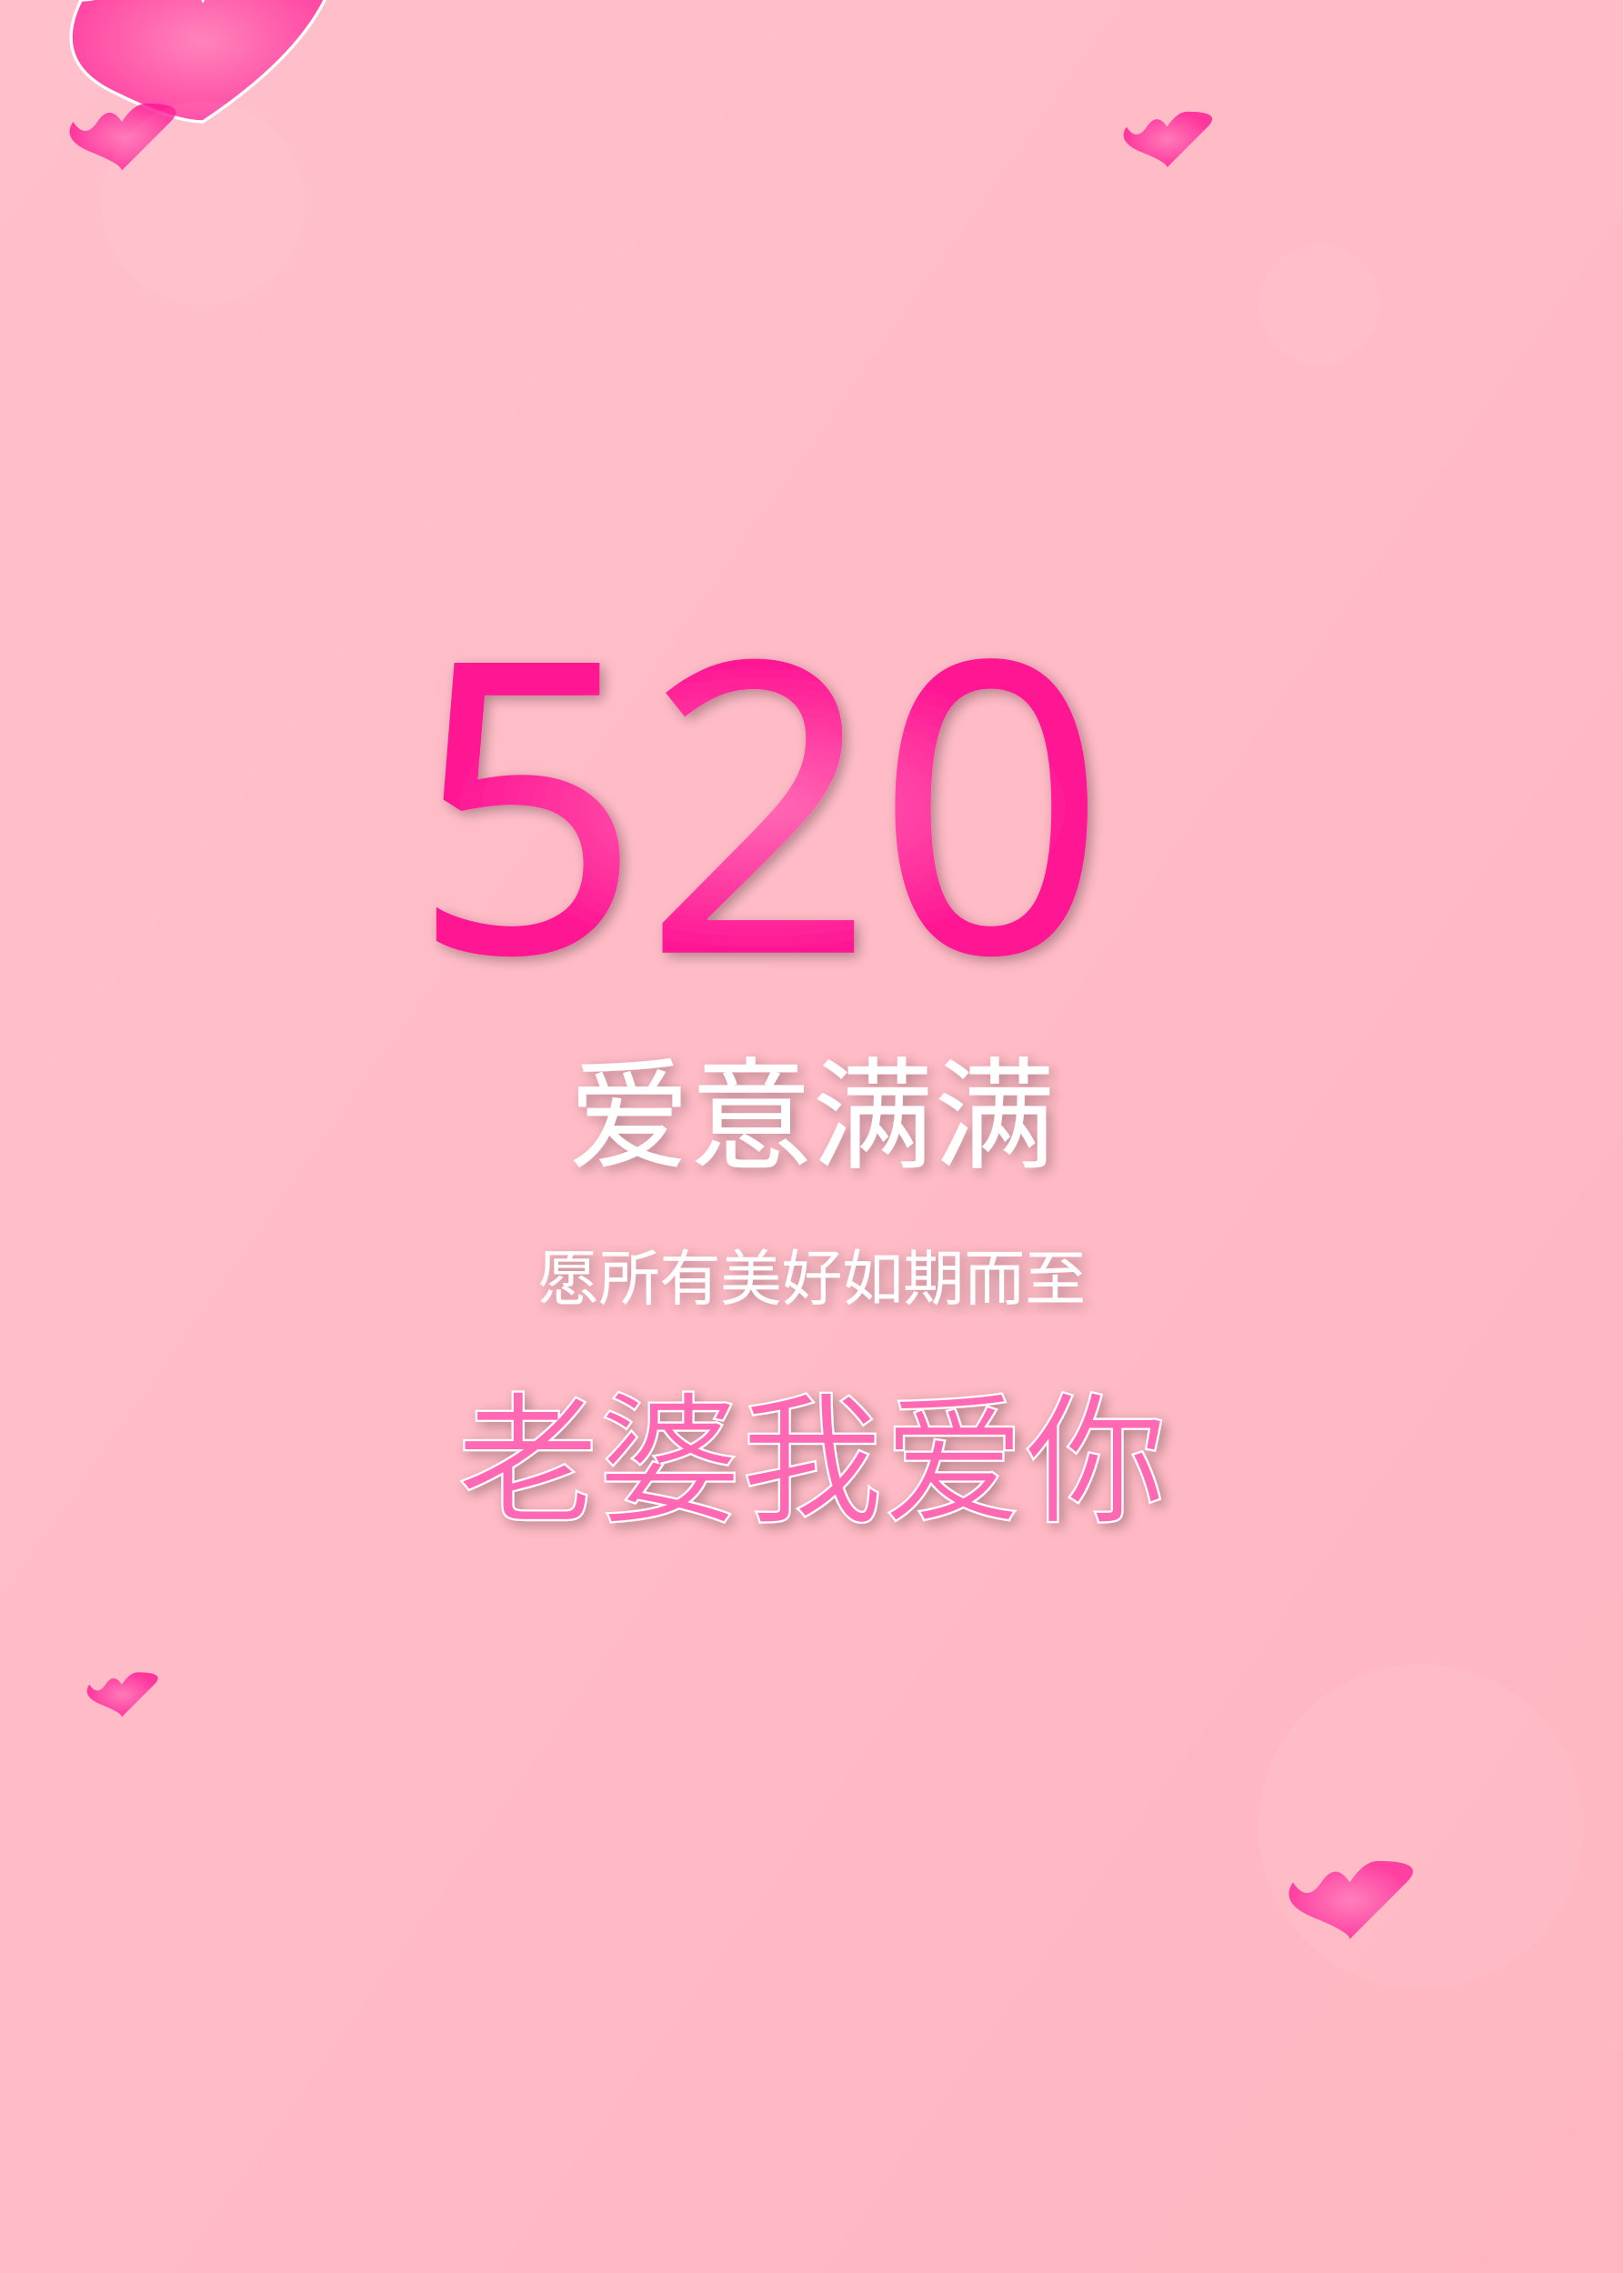
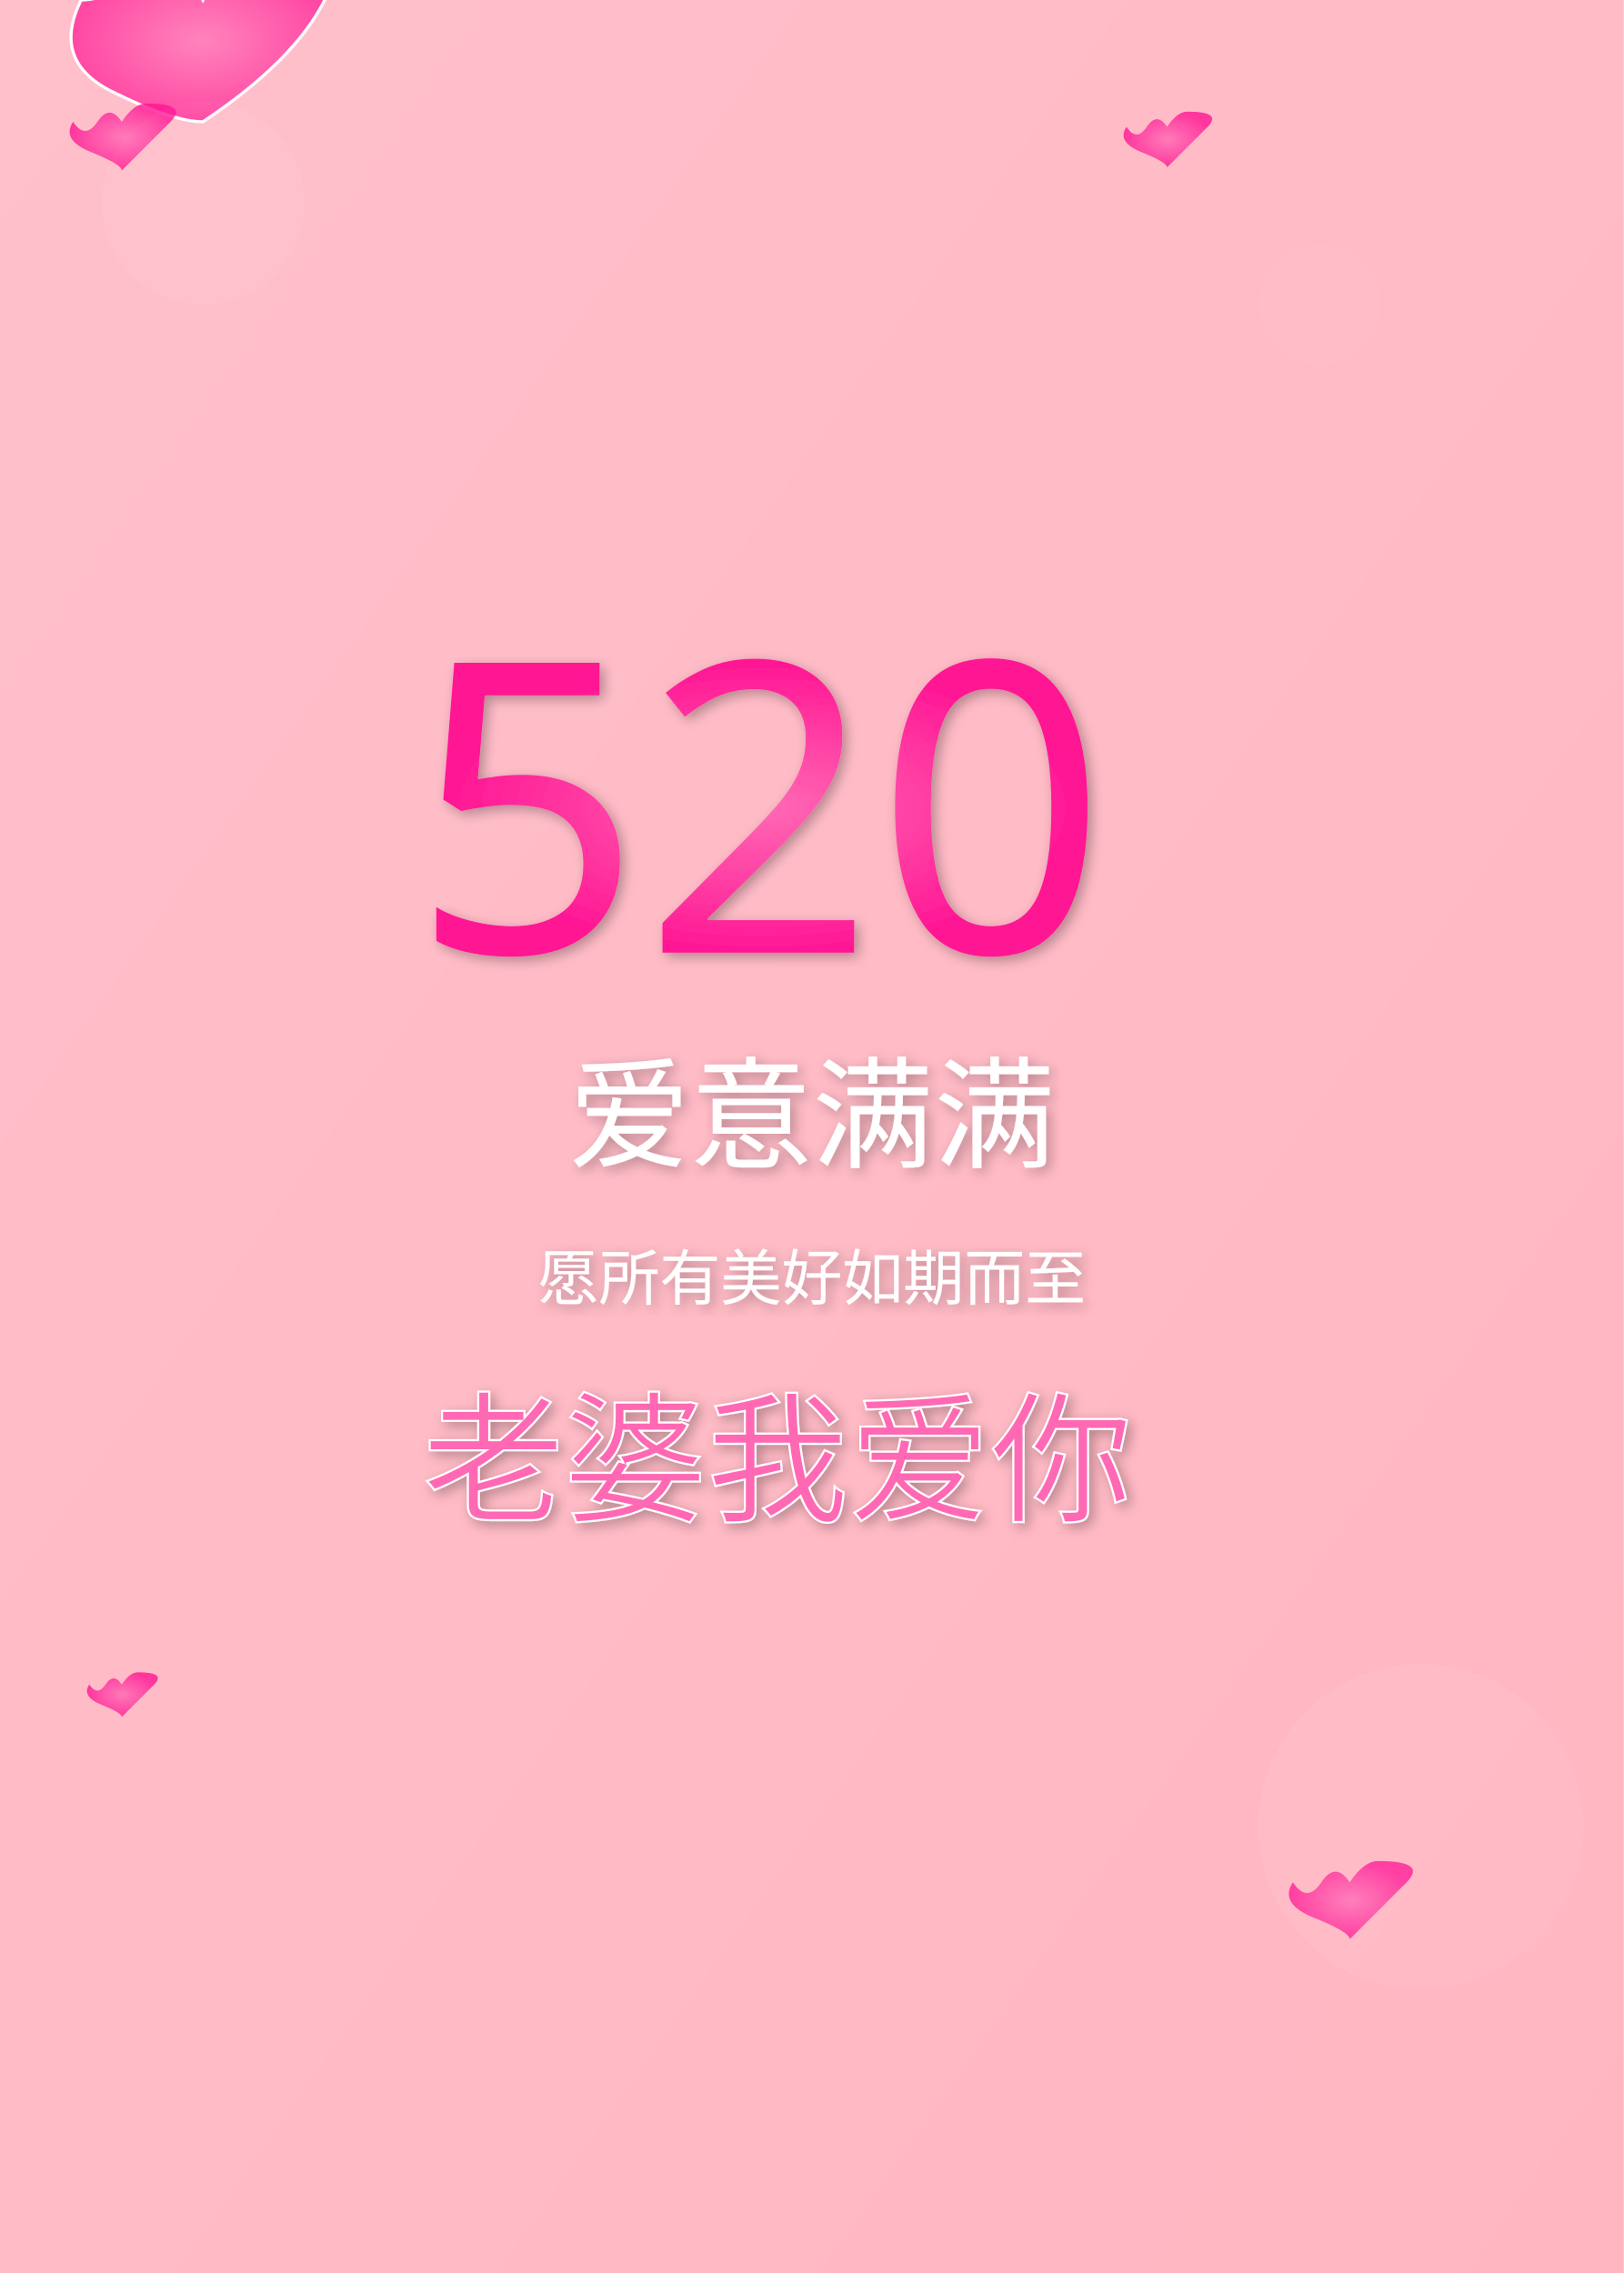
<svg xmlns="http://www.w3.org/2000/svg" width="800px" height="1120px" viewBox="0 0 800 1120" version="1.1">
  <defs>
    <linearGradient id="backgroundGradient" x1="0%" y1="0%" x2="100%" y2="100%">
      <stop offset="0%" style="stop-color:#FFC0CB;stop-opacity:1" />
      <stop offset="100%" style="stop-color:#FFB6C1;stop-opacity:1" />
    </linearGradient>
    <radialGradient id="heartGradient" cx="50%" cy="50%" r="50%" fx="50%" fy="50%">
      <stop offset="0%" style="stop-color:#FF69B4;stop-opacity:1" />
      <stop offset="100%" style="stop-color:#FF1493;stop-opacity:1" />
    </radialGradient>
    <filter id="textShadow" x="-20%" y="-20%" width="140%" height="140%">
      <feGaussianBlur in="SourceAlpha" stdDeviation="3" result="blur" />
      <feOffset in="blur" dx="2" dy="2" result="offsetBlur" />
      <feFlood flood-color="#000000" flood-opacity="0.3" result="offsetColor" />
      <feComposite in="offsetColor" in2="offsetBlur" operator="in" result="offsetBlur" />
      <feMerge>
        <feMergeNode in="offsetBlur" />
        <feMergeNode in="SourceGraphic" />
      </feMerge>
    </filter>
  </defs>
  <rect x="0" y="0" width="800" height="1120" fill="url(#backgroundGradient)" />
  <g id="contentLayer">
    <text x="50%" y="400" font-family="'Arial Black', Gadget, sans-serif" font-size="200" fill="url(#heartGradient)" text-anchor="middle" dominant-baseline="middle" filter="url(#textShadow)">
            520
            <animate attributeName="fill" values="#FF69B4;#FF1493;#FF69B4" dur="3s" repeatCount="indefinite" />
    </text>
    <text x="50%" y="550" font-family="'KaiTi', '楷体', serif" font-size="60" fill="#FFFFFF" text-anchor="middle" dominant-baseline="middle" filter="url(#textShadow)">
            爱意满满
        </text>
    <text x="50%" y="630" font-family="'SimSun', '宋体', serif" font-size="30" fill="#FFFFFF" text-anchor="middle" dominant-baseline="middle" filter="url(#textShadow)">
            愿所有美好如期而至
        </text>
    <text x="50%" y="720" font-family="'KaiTi', '楷体', serif" font-size="70" fill="#FF69B4" text-anchor="middle" dominant-baseline="middle" filter="url(#textShadow)" stroke="#FFFFFF" stroke-width="1">
            老婆我爱你
-         </text>
+             
+             <animateTransform attributeName="transform" type="scale" values="1; 1.05; 1" keyTimes="0; 0.5; 1" dur="2s" repeatCount="indefinite" additive="sum" />
+       <animate attributeName="opacity" values="0.8; 1; 0.8" keyTimes="0; 0.5; 1" dur="2s" repeatCount="indefinite" />
+     </text>
    <path d="M400,500                   Q350,400 300,450                   T200,500                   Q150,600 250,650                   T400,700                   Q550,600 600,500                   T500,450                   Q450,400 400,500 Z" transform="translate(-20, -150) scale(0.3)" fill="url(#heartGradient)" fill-opacity="0.7" stroke="#FFFFFF" stroke-width="5">
-       <animateTransform attributeName="transform" type="scale" values="0.3; 0.35; 0.3" additive="sum" dur="1.5s" repeatCount="indefinite" />
+       <animateTransform attributeName="transform" type="scale" values="0.3; 0.38; 0.3" keyTimes="0; 0.5; 1" dur="1.5s" repeatCount="indefinite" additive="sum" />
+       <animateTransform attributeName="transform" type="rotate" values="0 400 550; 5 400 550; -5 400 550; 0 400 550" keyTimes="0; 0.25; 0.75; 1" dur="3s" repeatCount="indefinite" additive="sum" />
    </path>
    <g id="smallHearts" opacity="0.8">
      <path d="M100,150 Q80,120 60,150 T20,150 Q0,180 50,200 T100,230 Q150,180 180,150 T140,120 Q120,120 100,150 Z" transform="scale(0.3) translate(100, 50)" fill="url(#heartGradient)">
-         <animateTransform attributeName="transform" type="scale" values="0.3; 0.33; 0.3" additive="sum" dur="1.8s" repeatCount="indefinite" />
+         <animateTransform attributeName="transform" type="scale" values="0.3; 0.33; 0.3" additive="sum" dur="2.2s" begin="0.1s" repeatCount="indefinite" />
+         <animateTransform attributeName="transform" type="translate" values="0 0; 0 -5; 0 0" additive="sum" dur="4.4s" begin="0.1s" repeatCount="indefinite" />
      </path>
      <path d="M100,150 Q80,120 60,150 T20,150 Q0,180 50,200 T100,230 Q150,180 180,150 T140,120 Q120,120 100,150 Z" transform="scale(0.25) translate(2200, 100)" fill="url(#heartGradient)">
-         <animateTransform attributeName="transform" type="scale" values="0.25; 0.28; 0.25" additive="sum" dur="1.6s" begin="0.5s" repeatCount="indefinite" />
+         <animateTransform attributeName="transform" type="scale" values="0.25; 0.28; 0.25" additive="sum" dur="1.8s" begin="0.6s" repeatCount="indefinite" />
      </path>
      <path d="M100,150 Q80,120 60,150 T20,150 Q0,180 50,200 T100,230 Q150,180 180,150 T140,120 Q120,120 100,150 Z" transform="scale(0.2) translate(200, 4000)" fill="url(#heartGradient)">
-         <animateTransform attributeName="transform" type="scale" values="0.2; 0.23; 0.2" additive="sum" dur="2s" begin="1s" repeatCount="indefinite" />
+         <animateTransform attributeName="transform" type="scale" values="0.2; 0.23; 0.2" additive="sum" dur="2.5s" begin="1.2s" repeatCount="indefinite" />
+         <animateTransform attributeName="transform" type="translate" values="0 0; 0 5; 0 0" additive="sum" dur="5s" begin="1.2s" repeatCount="indefinite" />
      </path>
      <path d="M100,150 Q80,120 60,150 T20,150 Q0,180 50,200 T100,230 Q150,180 180,150 T140,120 Q120,120 100,150 Z" transform="scale(0.35) translate(1800, 2500)" fill="url(#heartGradient)">
-         <animateTransform attributeName="transform" type="scale" values="0.35; 0.38; 0.35" additive="sum" dur="1.7s" begin="0.2s" repeatCount="indefinite" />
+         <animateTransform attributeName="transform" type="scale" values="0.35; 0.39; 0.35" additive="sum" dur="1.9s" begin="0.3s" repeatCount="indefinite" />
      </path>
    </g>
  </g>
-   <g id="decorationLayer" opacity="0.5">
-     <circle cx="100" cy="100" r="50" fill="#FFFFFF" opacity="0.1">
-       <animate attributeName="r" values="50;60;50" dur="5s" repeatCount="indefinite" />
-       <animate attributeName="opacity" values="0.1;0.3;0.1" dur="5s" repeatCount="indefinite" />
+   <g id="decorationLayer" opacity="0.6">
+     <circle cx="100" cy="100" r="50" fill="#FFFFFF" opacity="0.05">
+       <animate attributeName="r" values="40;60;40" dur="7s" repeatCount="indefinite" />
+       <animate attributeName="opacity" values="0.05;0.15;0.05" dur="7s" repeatCount="indefinite" />
    </circle>
-     <circle cx="700" cy="900" r="80" fill="#FFFFFF" opacity="0.1">
-       <animate attributeName="r" values="80;100;80" dur="6s" begin="1s" repeatCount="indefinite" />
-       <animate attributeName="opacity" values="0.1;0.2;0.1" dur="6s" begin="1s" repeatCount="indefinite" />
+     <circle cx="700" cy="900" r="80" fill="#FFFFFF" opacity="0.08">
+       <animate attributeName="r" values="70;90;70" dur="8s" begin="1.5s" repeatCount="indefinite" />
+       <animate attributeName="opacity" values="0.08;0.12;0.08" dur="8s" begin="1.5s" repeatCount="indefinite" />
    </circle>
-     <circle cx="650" cy="150" r="30" fill="#FFFFFF" opacity="0.1">
-       <animate attributeName="r" values="30;40;30" dur="4s" begin="0.5s" repeatCount="indefinite" />
-       <animate attributeName="opacity" values="0.1;0.25;0.1" dur="4s" begin="0.5s" repeatCount="indefinite" />
+     <circle cx="650" cy="150" r="30" fill="#FFFFFF" opacity="0.06">
+       <animate attributeName="r" values="25;35;25" dur="6s" begin="0.8s" repeatCount="indefinite" />
+       <animate attributeName="opacity" values="0.06;0.1;0.06" dur="6s" begin="0.8s" repeatCount="indefinite" />
    </circle>
  </g>
</svg>
